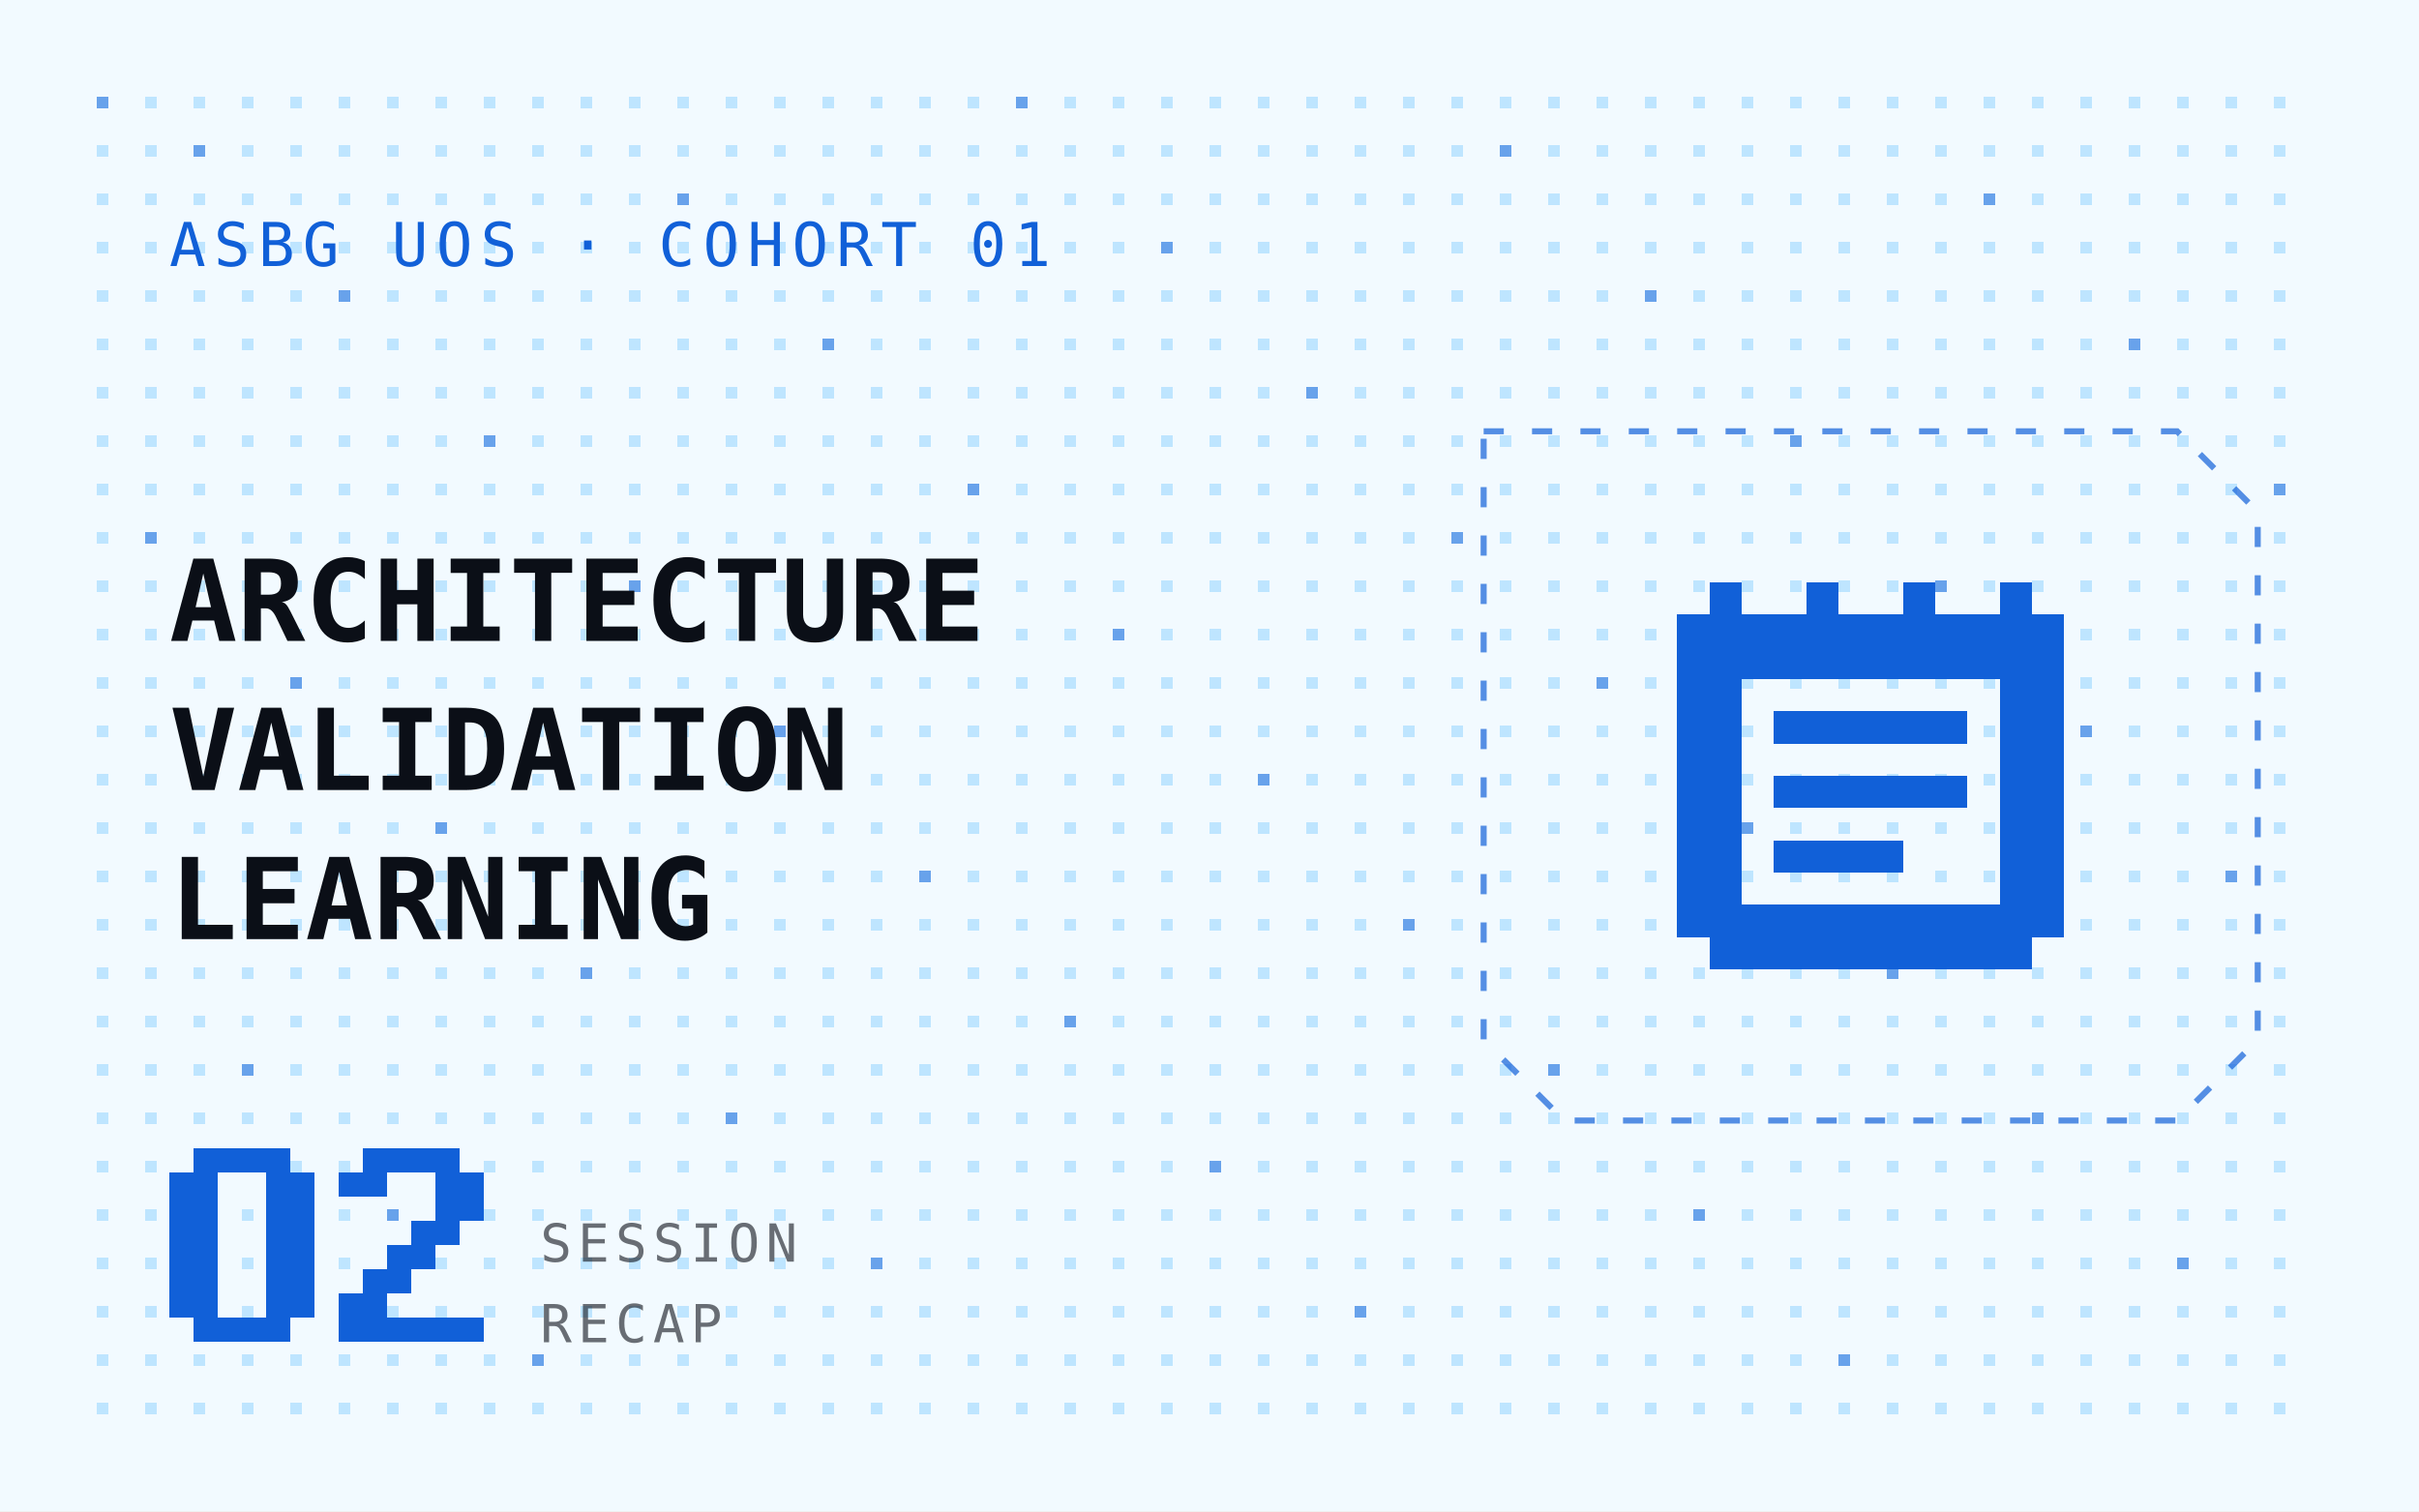
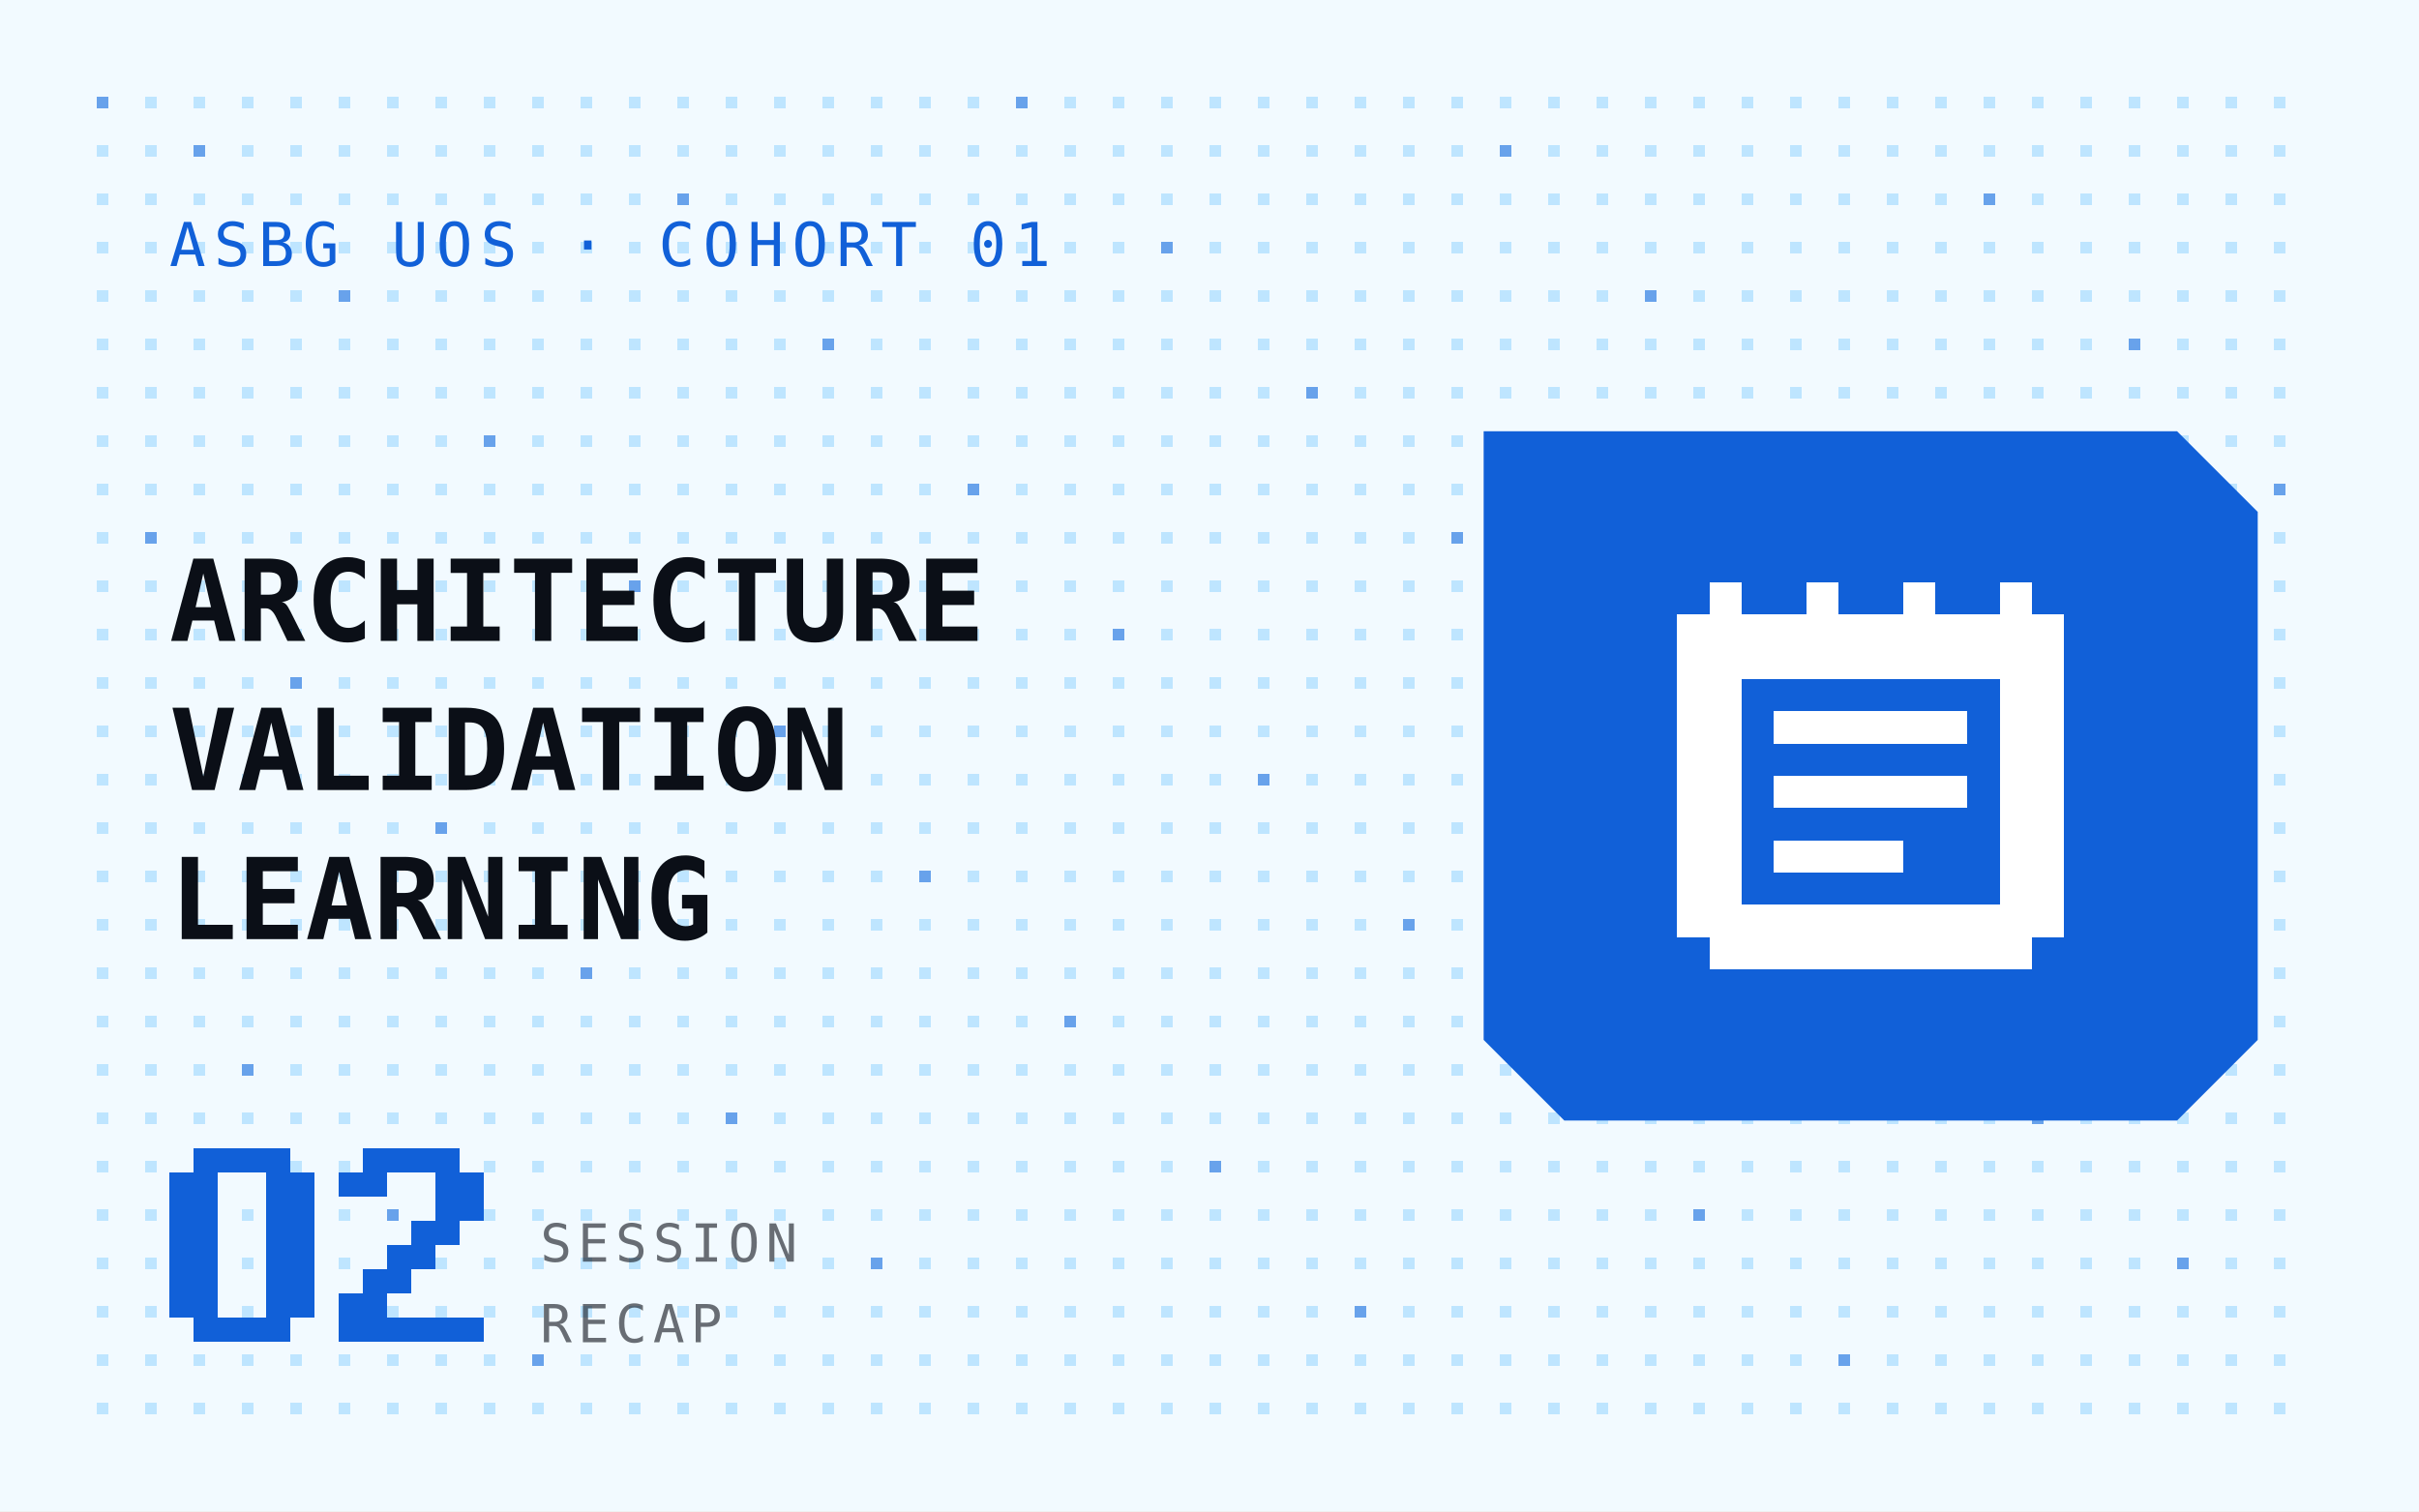
<svg xmlns="http://www.w3.org/2000/svg" viewBox="0 0 1200 750" shape-rendering="crispEdges">
  <defs>
    <pattern id="g" width="24" height="24" patternUnits="userSpaceOnUse">
      <rect width="6" height="6" fill="#42B4FF" opacity="0.3" />
    </pattern>
  </defs>
  <rect width="1200" height="750" fill="#F2FAFF" />
  <g transform="translate(48 48)">
    <rect width="1104" height="654" fill="url(#g)" />
    <rect x="0" y="0" width="6" height="6" fill="#1160D8" opacity="0.5" />
    <rect x="1080" y="192" width="6" height="6" fill="#1160D8" opacity="0.5" />
    <rect x="1056" y="384" width="6" height="6" fill="#1160D8" opacity="0.5" />
    <rect x="1032" y="576" width="6" height="6" fill="#1160D8" opacity="0.5" />
    <rect x="1008" y="120" width="6" height="6" fill="#1160D8" opacity="0.5" />
    <rect x="984" y="312" width="6" height="6" fill="#1160D8" opacity="0.5" />
    <rect x="960" y="504" width="6" height="6" fill="#1160D8" opacity="0.5" />
    <rect x="936" y="48" width="6" height="6" fill="#1160D8" opacity="0.5" />
    <rect x="912" y="240" width="6" height="6" fill="#1160D8" opacity="0.5" />
    <rect x="888" y="432" width="6" height="6" fill="#1160D8" opacity="0.5" />
    <rect x="864" y="624" width="6" height="6" fill="#1160D8" opacity="0.5" />
    <rect x="840" y="168" width="6" height="6" fill="#1160D8" opacity="0.5" />
    <rect x="816" y="360" width="6" height="6" fill="#1160D8" opacity="0.5" />
    <rect x="792" y="552" width="6" height="6" fill="#1160D8" opacity="0.5" />
    <rect x="768" y="96" width="6" height="6" fill="#1160D8" opacity="0.5" />
    <rect x="744" y="288" width="6" height="6" fill="#1160D8" opacity="0.5" />
    <rect x="720" y="480" width="6" height="6" fill="#1160D8" opacity="0.5" />
    <rect x="696" y="24" width="6" height="6" fill="#1160D8" opacity="0.5" />
    <rect x="672" y="216" width="6" height="6" fill="#1160D8" opacity="0.5" />
    <rect x="648" y="408" width="6" height="6" fill="#1160D8" opacity="0.5" />
    <rect x="624" y="600" width="6" height="6" fill="#1160D8" opacity="0.5" />
    <rect x="600" y="144" width="6" height="6" fill="#1160D8" opacity="0.5" />
    <rect x="576" y="336" width="6" height="6" fill="#1160D8" opacity="0.5" />
    <rect x="552" y="528" width="6" height="6" fill="#1160D8" opacity="0.5" />
    <rect x="528" y="72" width="6" height="6" fill="#1160D8" opacity="0.5" />
    <rect x="504" y="264" width="6" height="6" fill="#1160D8" opacity="0.5" />
    <rect x="480" y="456" width="6" height="6" fill="#1160D8" opacity="0.5" />
    <rect x="456" y="0" width="6" height="6" fill="#1160D8" opacity="0.5" />
    <rect x="432" y="192" width="6" height="6" fill="#1160D8" opacity="0.5" />
    <rect x="408" y="384" width="6" height="6" fill="#1160D8" opacity="0.5" />
    <rect x="384" y="576" width="6" height="6" fill="#1160D8" opacity="0.5" />
    <rect x="360" y="120" width="6" height="6" fill="#1160D8" opacity="0.5" />
    <rect x="336" y="312" width="6" height="6" fill="#1160D8" opacity="0.5" />
    <rect x="312" y="504" width="6" height="6" fill="#1160D8" opacity="0.5" />
    <rect x="288" y="48" width="6" height="6" fill="#1160D8" opacity="0.5" />
    <rect x="264" y="240" width="6" height="6" fill="#1160D8" opacity="0.5" />
    <rect x="240" y="432" width="6" height="6" fill="#1160D8" opacity="0.5" />
    <rect x="216" y="624" width="6" height="6" fill="#1160D8" opacity="0.5" />
    <rect x="192" y="168" width="6" height="6" fill="#1160D8" opacity="0.5" />
    <rect x="168" y="360" width="6" height="6" fill="#1160D8" opacity="0.5" />
    <rect x="144" y="552" width="6" height="6" fill="#1160D8" opacity="0.5" />
    <rect x="120" y="96" width="6" height="6" fill="#1160D8" opacity="0.5" />
    <rect x="96" y="288" width="6" height="6" fill="#1160D8" opacity="0.5" />
    <rect x="72" y="480" width="6" height="6" fill="#1160D8" opacity="0.5" />
    <rect x="48" y="24" width="6" height="6" fill="#1160D8" opacity="0.5" />
    <rect x="24" y="216" width="6" height="6" fill="#1160D8" opacity="0.5" />
  </g>
-   <path d="M736 214H1080L1120 254V516L1080 556H776L736 516Z" fill="none" stroke="#1160D8" stroke-width="3" stroke-dasharray="10 14" opacity="0.7" shape-rendering="geometricPrecision" />
-   <g id="icon" fill="#1160D8">
+   <path d="M736 214H1080L1120 254V516L1080 556H776L736 516Z" fill="#1160D8" shape-rendering="geometricPrecision" />
+   <g id="icon" fill="#FFFFFF">
    <rect x="848" y="289" width="16" height="16" />
    <rect x="896" y="289" width="16" height="16" />
    <rect x="944" y="289" width="16" height="16" />
    <rect x="992" y="289" width="16" height="16" />
    <rect x="832" y="305" width="16" height="16" />
    <rect x="848" y="305" width="16" height="16" />
    <rect x="864" y="305" width="16" height="16" />
    <rect x="880" y="305" width="16" height="16" />
    <rect x="896" y="305" width="16" height="16" />
    <rect x="912" y="305" width="16" height="16" />
    <rect x="928" y="305" width="16" height="16" />
    <rect x="944" y="305" width="16" height="16" />
    <rect x="960" y="305" width="16" height="16" />
    <rect x="976" y="305" width="16" height="16" />
    <rect x="992" y="305" width="16" height="16" />
    <rect x="1008" y="305" width="16" height="16" />
    <rect x="832" y="321" width="16" height="16" />
    <rect x="848" y="321" width="16" height="16" />
    <rect x="864" y="321" width="16" height="16" />
    <rect x="880" y="321" width="16" height="16" />
    <rect x="896" y="321" width="16" height="16" />
    <rect x="912" y="321" width="16" height="16" />
    <rect x="928" y="321" width="16" height="16" />
    <rect x="944" y="321" width="16" height="16" />
    <rect x="960" y="321" width="16" height="16" />
    <rect x="976" y="321" width="16" height="16" />
    <rect x="992" y="321" width="16" height="16" />
    <rect x="1008" y="321" width="16" height="16" />
    <rect x="832" y="337" width="16" height="16" />
    <rect x="848" y="337" width="16" height="16" />
    <rect x="992" y="337" width="16" height="16" />
    <rect x="1008" y="337" width="16" height="16" />
    <rect x="832" y="353" width="16" height="16" />
    <rect x="848" y="353" width="16" height="16" />
    <rect x="880" y="353" width="16" height="16" />
    <rect x="896" y="353" width="16" height="16" />
    <rect x="912" y="353" width="16" height="16" />
    <rect x="928" y="353" width="16" height="16" />
    <rect x="944" y="353" width="16" height="16" />
    <rect x="960" y="353" width="16" height="16" />
    <rect x="992" y="353" width="16" height="16" />
    <rect x="1008" y="353" width="16" height="16" />
    <rect x="832" y="369" width="16" height="16" />
    <rect x="848" y="369" width="16" height="16" />
    <rect x="992" y="369" width="16" height="16" />
    <rect x="1008" y="369" width="16" height="16" />
    <rect x="832" y="385" width="16" height="16" />
    <rect x="848" y="385" width="16" height="16" />
    <rect x="880" y="385" width="16" height="16" />
    <rect x="896" y="385" width="16" height="16" />
    <rect x="912" y="385" width="16" height="16" />
    <rect x="928" y="385" width="16" height="16" />
    <rect x="944" y="385" width="16" height="16" />
    <rect x="960" y="385" width="16" height="16" />
    <rect x="992" y="385" width="16" height="16" />
    <rect x="1008" y="385" width="16" height="16" />
    <rect x="832" y="401" width="16" height="16" />
    <rect x="848" y="401" width="16" height="16" />
    <rect x="992" y="401" width="16" height="16" />
    <rect x="1008" y="401" width="16" height="16" />
    <rect x="832" y="417" width="16" height="16" />
    <rect x="848" y="417" width="16" height="16" />
    <rect x="880" y="417" width="16" height="16" />
    <rect x="896" y="417" width="16" height="16" />
    <rect x="912" y="417" width="16" height="16" />
    <rect x="928" y="417" width="16" height="16" />
    <rect x="992" y="417" width="16" height="16" />
    <rect x="1008" y="417" width="16" height="16" />
    <rect x="832" y="433" width="16" height="16" />
    <rect x="848" y="433" width="16" height="16" />
    <rect x="992" y="433" width="16" height="16" />
    <rect x="1008" y="433" width="16" height="16" />
    <rect x="832" y="449" width="16" height="16" />
    <rect x="848" y="449" width="16" height="16" />
    <rect x="864" y="449" width="16" height="16" />
    <rect x="880" y="449" width="16" height="16" />
    <rect x="896" y="449" width="16" height="16" />
    <rect x="912" y="449" width="16" height="16" />
    <rect x="928" y="449" width="16" height="16" />
    <rect x="944" y="449" width="16" height="16" />
    <rect x="960" y="449" width="16" height="16" />
    <rect x="976" y="449" width="16" height="16" />
    <rect x="992" y="449" width="16" height="16" />
    <rect x="1008" y="449" width="16" height="16" />
    <rect x="848" y="465" width="16" height="16" />
    <rect x="864" y="465" width="16" height="16" />
    <rect x="880" y="465" width="16" height="16" />
    <rect x="896" y="465" width="16" height="16" />
    <rect x="912" y="465" width="16" height="16" />
    <rect x="928" y="465" width="16" height="16" />
    <rect x="944" y="465" width="16" height="16" />
    <rect x="960" y="465" width="16" height="16" />
    <rect x="976" y="465" width="16" height="16" />
    <rect x="992" y="465" width="16" height="16" />
  </g>
  <text x="84" y="132" font-family="Menlo, ui-monospace, monospace" font-size="30" fill="#1160D8" letter-spacing="4">ASBG UOS · COHORT 01</text>
  <g id="keywords" font-family="Menlo, ui-monospace, monospace" font-weight="700" fill="#0B0F17">
    <text x="84" y="318" font-size="56">ARCHITECTURE</text>
    <text x="84" y="392" font-size="56">VALIDATION</text>
    <text x="84" y="466" font-size="56">LEARNING</text>
  </g>
  <g id="session" fill="#1160D8">
    <rect x="96" y="570" width="12" height="12" />
    <rect x="108" y="570" width="12" height="12" />
    <rect x="120" y="570" width="12" height="12" />
    <rect x="132" y="570" width="12" height="12" />
    <rect x="84" y="582" width="12" height="12" />
    <rect x="96" y="582" width="12" height="12" />
    <rect x="132" y="582" width="12" height="12" />
    <rect x="144" y="582" width="12" height="12" />
    <rect x="84" y="594" width="12" height="12" />
    <rect x="96" y="594" width="12" height="12" />
    <rect x="132" y="594" width="12" height="12" />
    <rect x="144" y="594" width="12" height="12" />
    <rect x="84" y="606" width="12" height="12" />
    <rect x="96" y="606" width="12" height="12" />
    <rect x="132" y="606" width="12" height="12" />
    <rect x="144" y="606" width="12" height="12" />
    <rect x="84" y="618" width="12" height="12" />
    <rect x="96" y="618" width="12" height="12" />
    <rect x="132" y="618" width="12" height="12" />
    <rect x="144" y="618" width="12" height="12" />
    <rect x="84" y="630" width="12" height="12" />
    <rect x="96" y="630" width="12" height="12" />
    <rect x="132" y="630" width="12" height="12" />
    <rect x="144" y="630" width="12" height="12" />
    <rect x="84" y="642" width="12" height="12" />
    <rect x="96" y="642" width="12" height="12" />
    <rect x="132" y="642" width="12" height="12" />
    <rect x="144" y="642" width="12" height="12" />
    <rect x="96" y="654" width="12" height="12" />
    <rect x="108" y="654" width="12" height="12" />
    <rect x="120" y="654" width="12" height="12" />
    <rect x="132" y="654" width="12" height="12" />
    <rect x="180" y="570" width="12" height="12" />
    <rect x="192" y="570" width="12" height="12" />
    <rect x="204" y="570" width="12" height="12" />
    <rect x="216" y="570" width="12" height="12" />
    <rect x="168" y="582" width="12" height="12" />
    <rect x="180" y="582" width="12" height="12" />
    <rect x="216" y="582" width="12" height="12" />
    <rect x="228" y="582" width="12" height="12" />
    <rect x="216" y="594" width="12" height="12" />
    <rect x="228" y="594" width="12" height="12" />
    <rect x="204" y="606" width="12" height="12" />
    <rect x="216" y="606" width="12" height="12" />
    <rect x="192" y="618" width="12" height="12" />
    <rect x="204" y="618" width="12" height="12" />
    <rect x="180" y="630" width="12" height="12" />
    <rect x="192" y="630" width="12" height="12" />
    <rect x="168" y="642" width="12" height="12" />
    <rect x="180" y="642" width="12" height="12" />
    <rect x="168" y="654" width="12" height="12" />
    <rect x="180" y="654" width="12" height="12" />
    <rect x="192" y="654" width="12" height="12" />
    <rect x="204" y="654" width="12" height="12" />
    <rect x="216" y="654" width="12" height="12" />
    <rect x="228" y="654" width="12" height="12" />
  </g>
  <g id="label" font-family="Menlo, ui-monospace, monospace" font-size="26" fill="#0B0F17" opacity="0.6" letter-spacing="3">
    <text x="268" y="626">SESSION</text>
    <text x="268" y="666">RECAP</text>
  </g>
</svg>
